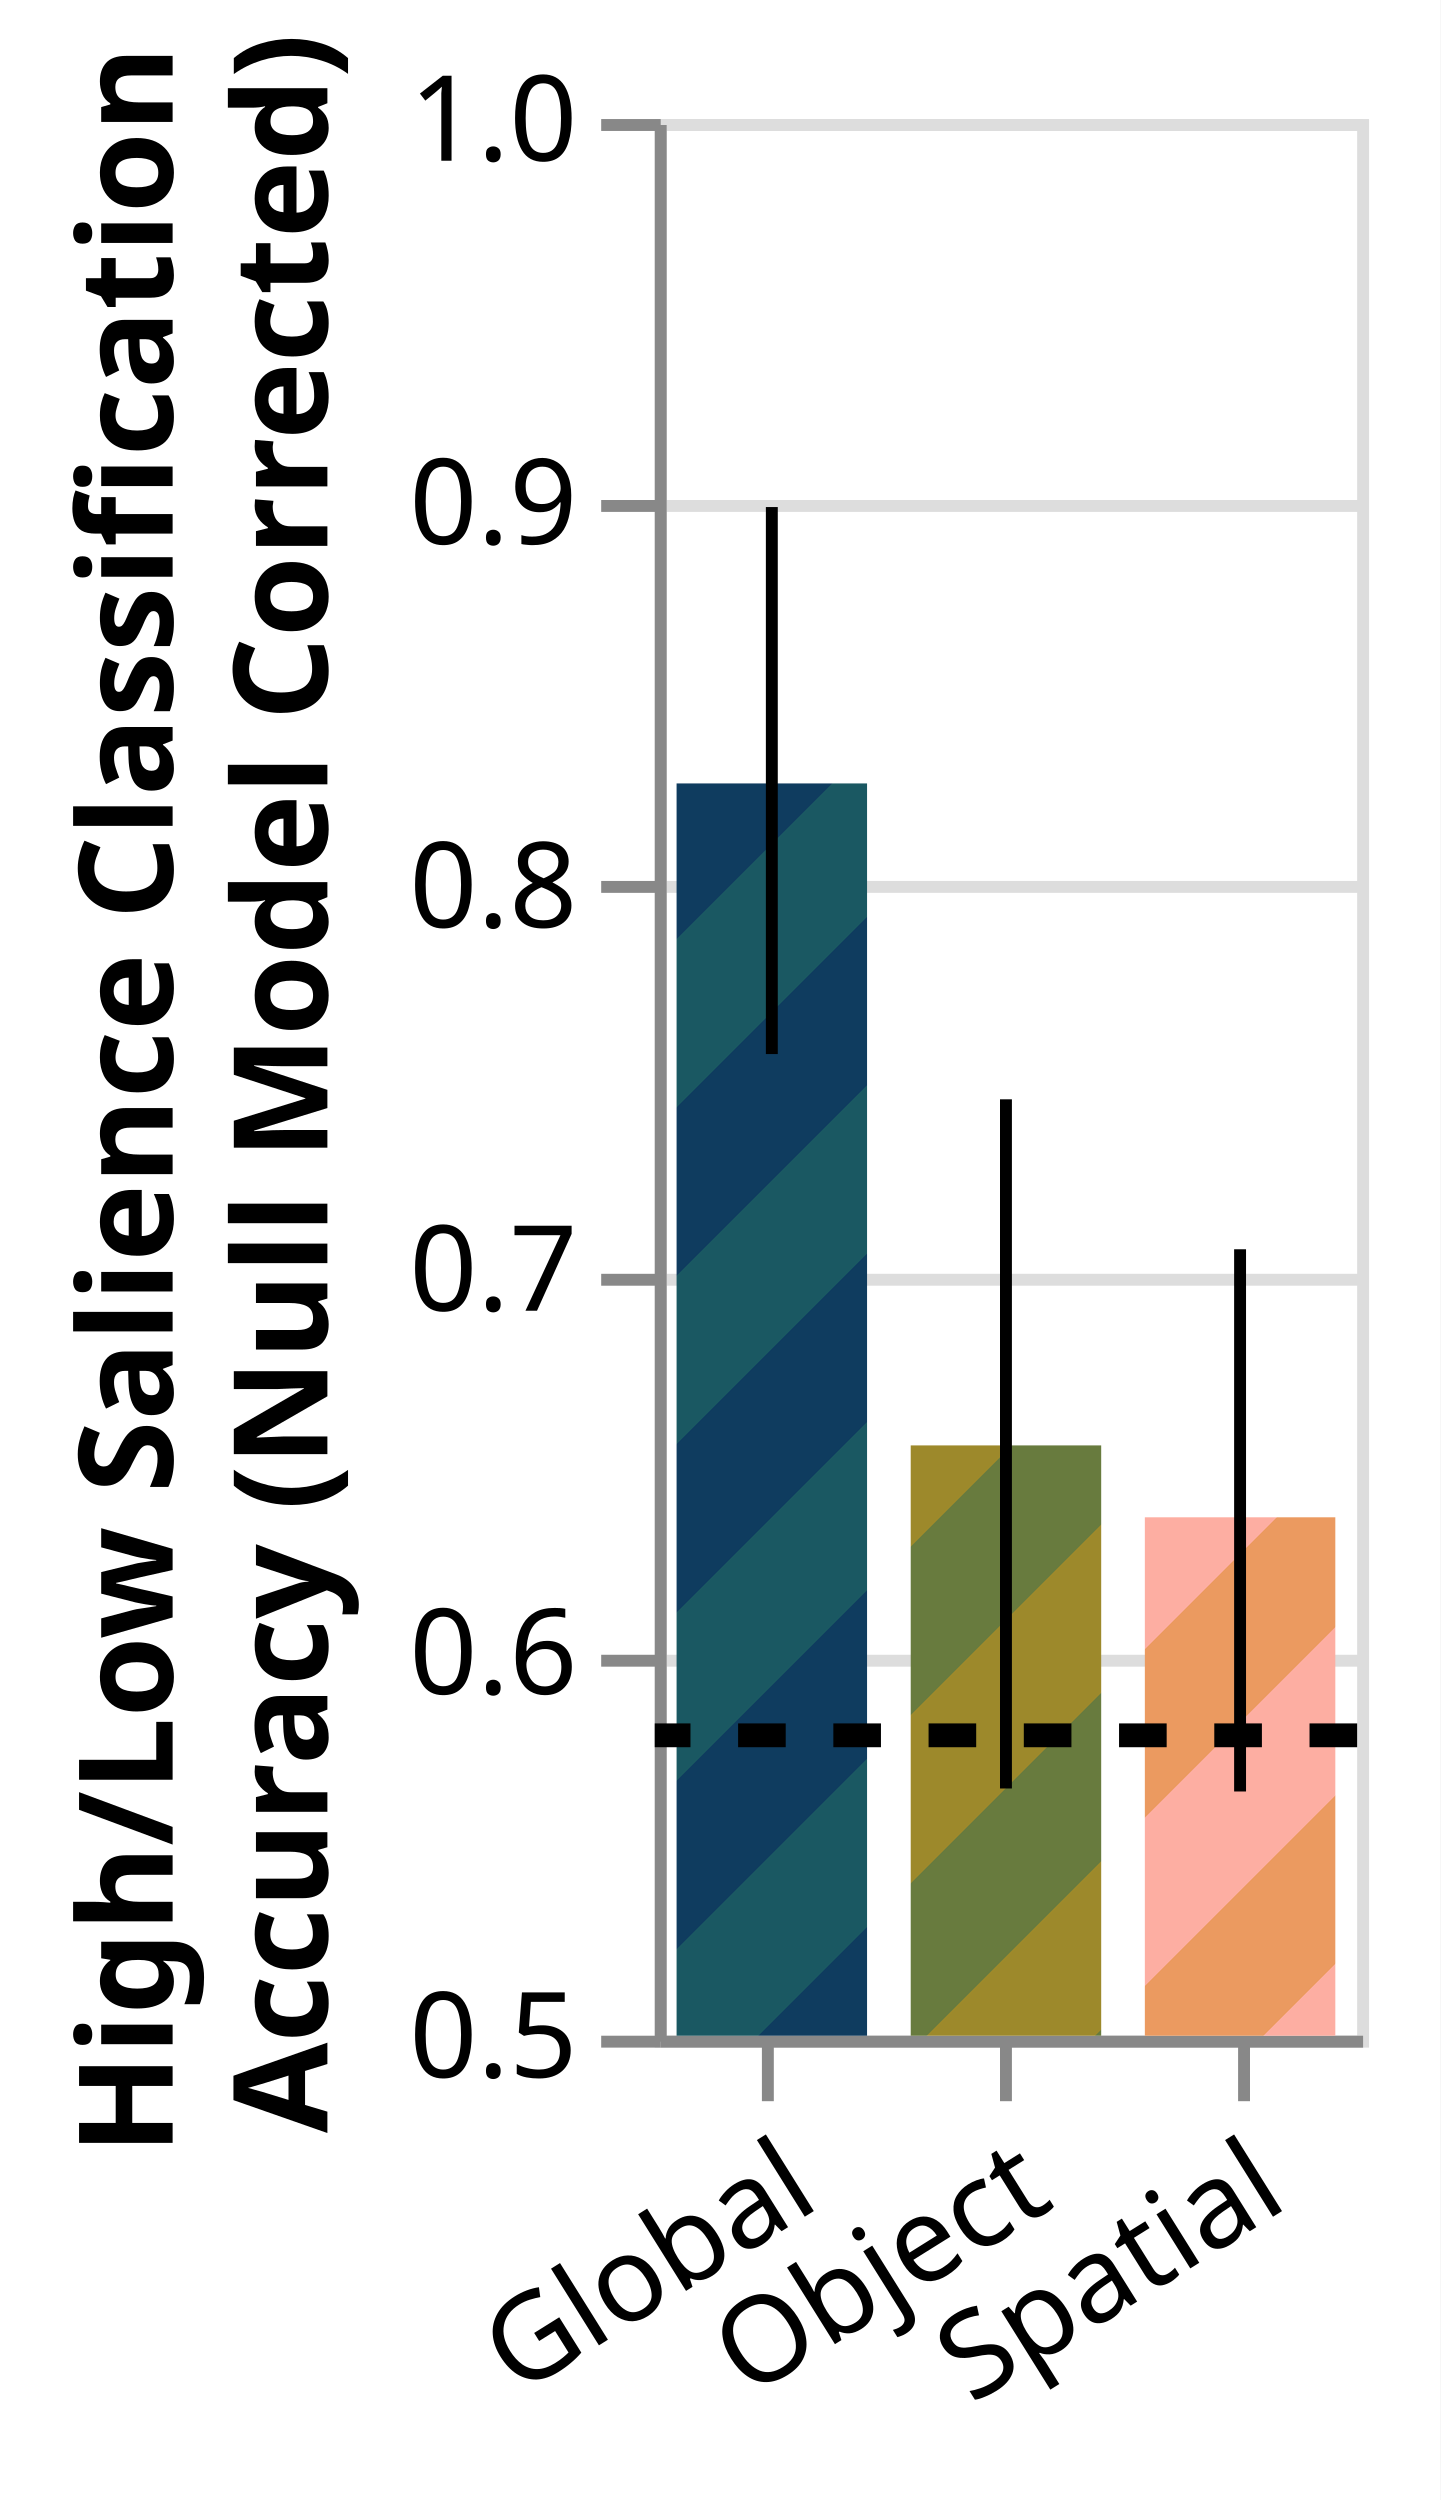
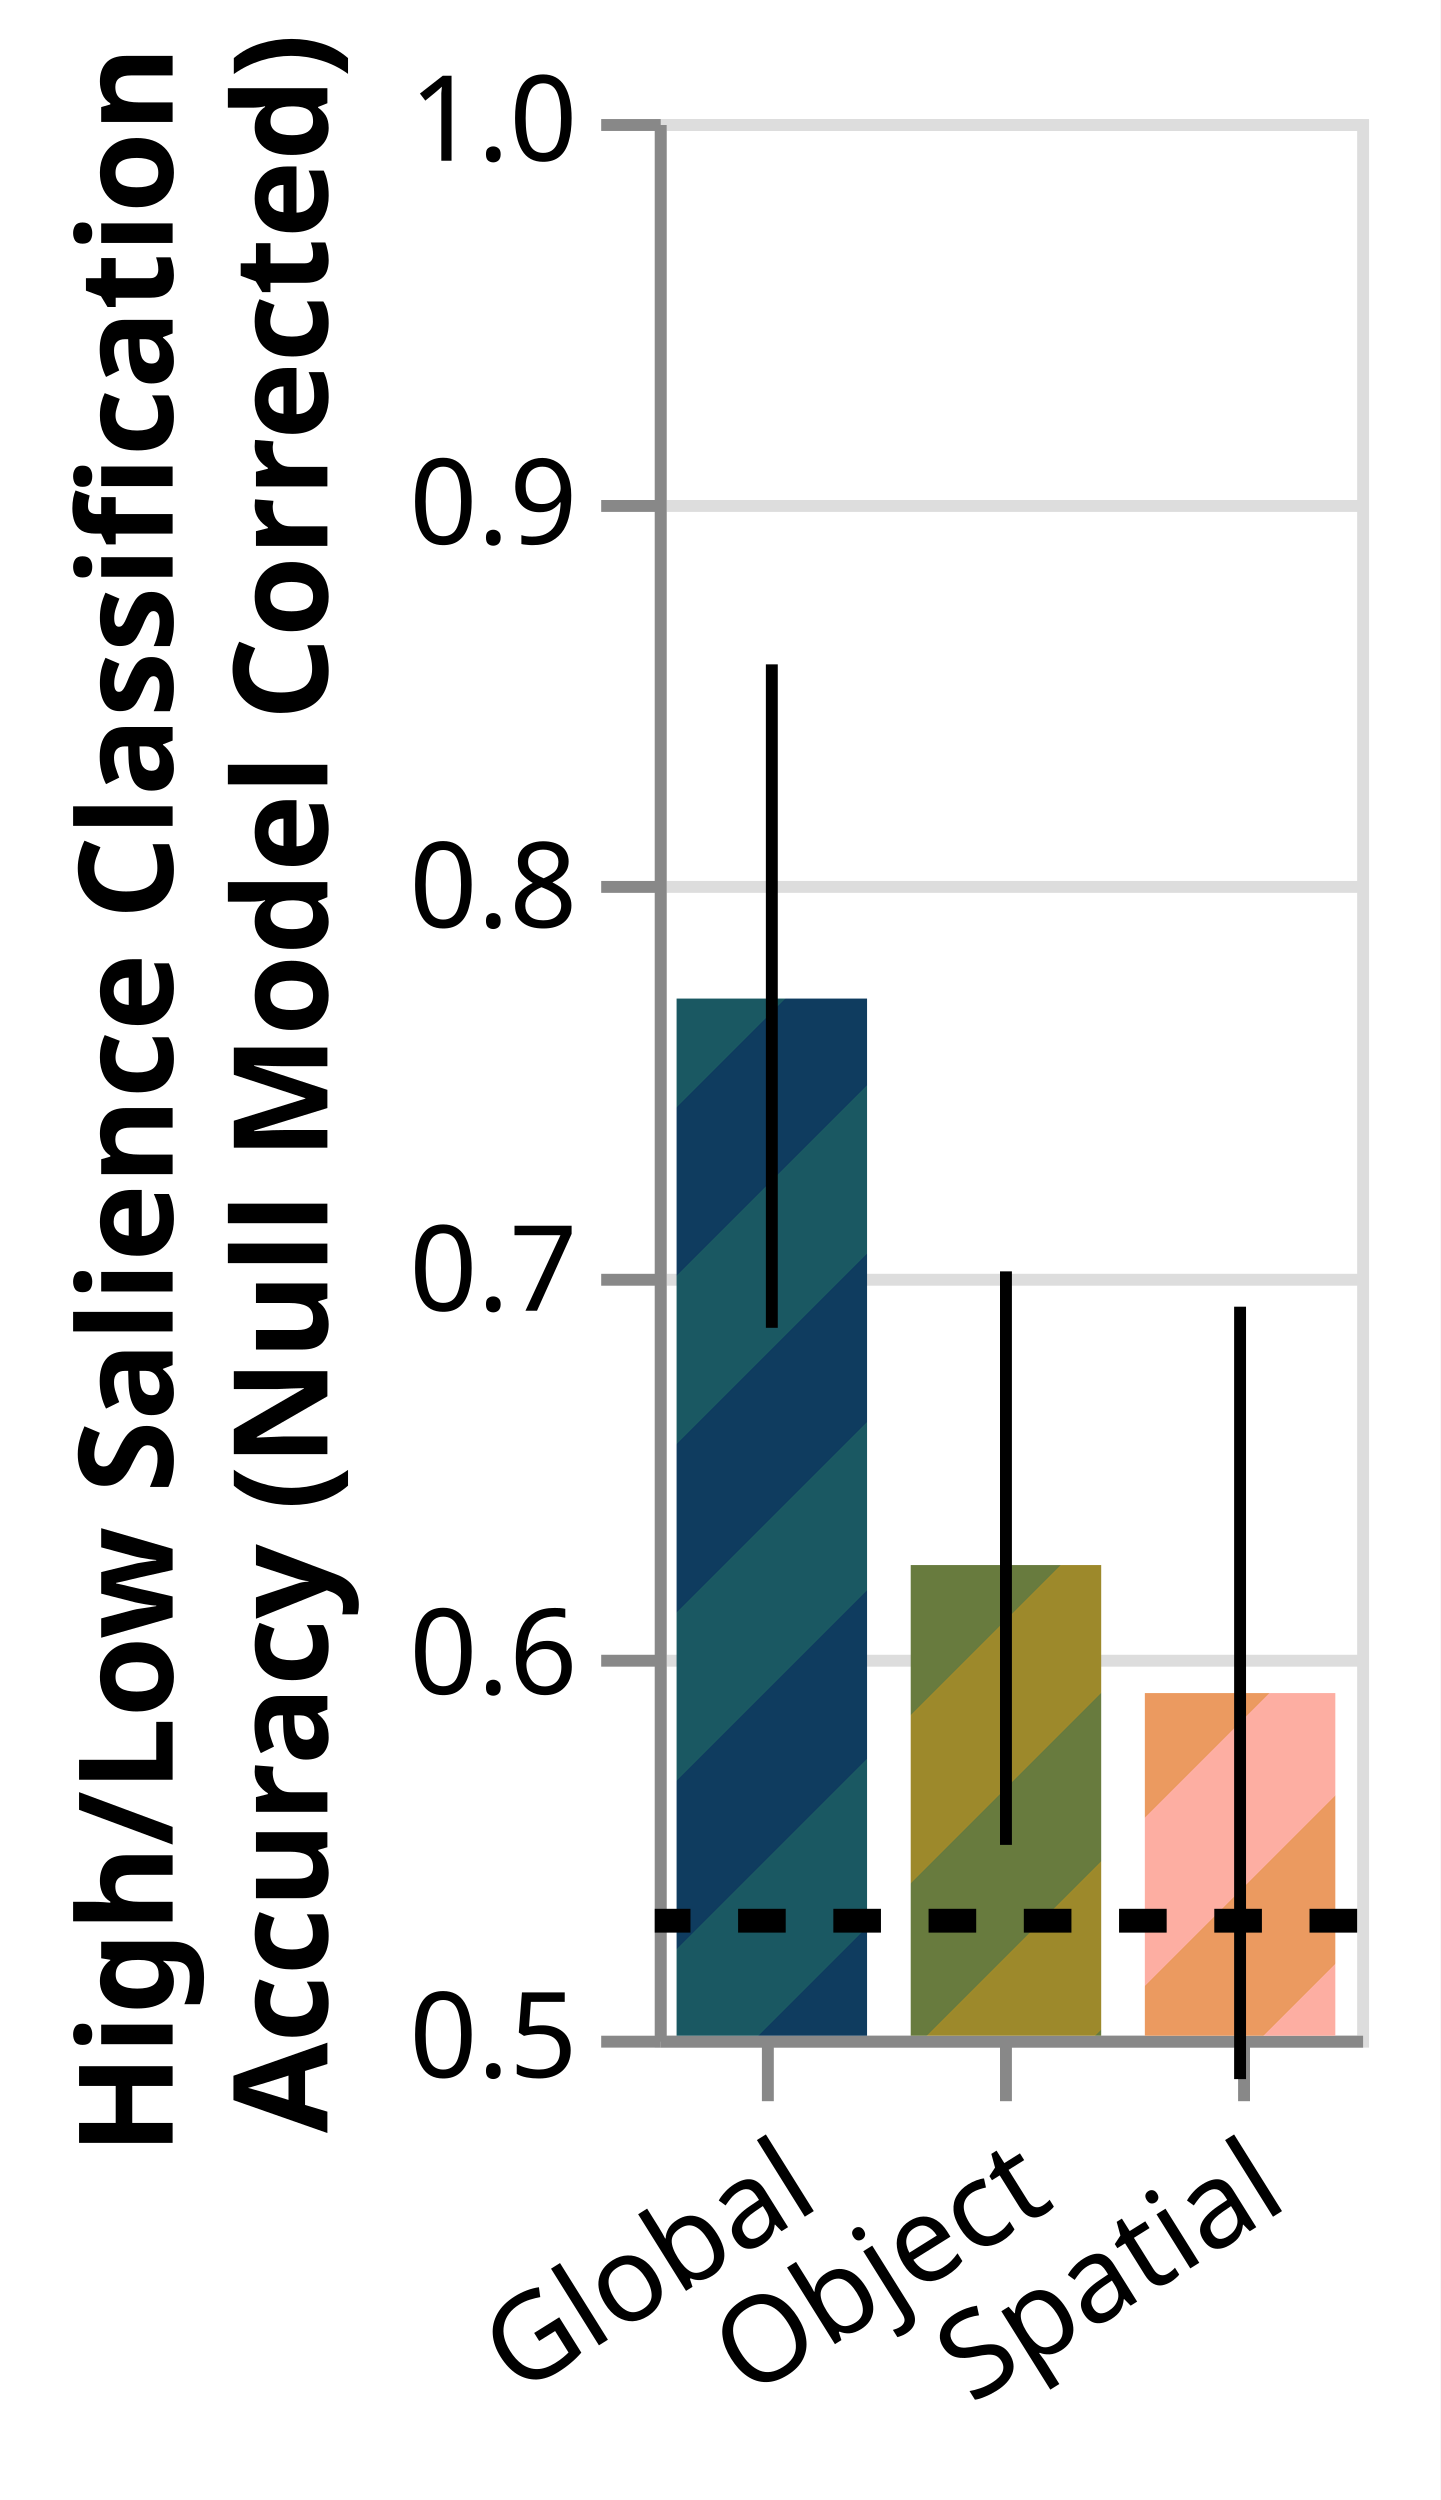
<svg xmlns="http://www.w3.org/2000/svg" class="marks" width="121" height="210" viewBox="0 0 121 210" version="1.1">
-   <defs>
-     <pattern id="stripe1" x="0" y="0" width="20" height="20" patternUnits="userSpaceOnUse" patternTransform="rotate(45)">
-       <rect x="0" y="0" width="10" height="20" style="stroke:none;         fill:#0F3C5F;" />
-       <rect x="10" y="0" width="10" height="20" style="stroke:none;         fill:#1A5862;" />
-     </pattern>
-     <pattern id="stripe2" x="0" y="0" width="20" height="20" patternUnits="userSpaceOnUse" patternTransform="rotate(45)">
-       <rect x="0" y="0" width="10" height="20" style="stroke:none;         fill:#687B3E;" />
-       <rect x="10" y="0" width="10" height="20" style="stroke:none;         fill:#9D892B;" />
-     </pattern>
-     <pattern id="stipre3" x="0" y="0" width="20" height="20" patternUnits="userSpaceOnUse" patternTransform="rotate(45)">
-       <rect x="0" y="0" width="10" height="20" style="stroke:none;         fill:#EB9A60;" />
-       <rect x="10" y="0" width="10" height="20" style="stroke:none;         fill:#FDAEA2;" />
-     </pattern>
-   </defs>
  <defs>
    <pattern id="stripe1" x="0" y="0" width="20" height="20" patternUnits="userSpaceOnUse" patternTransform="rotate(45)">
      <rect x="0" y="0" width="10" height="20" style="stroke:none;         fill:#0F3C5F;" />
      <rect x="10" y="0" width="10" height="20" style="stroke:none;         fill:#1A5862;" />
    </pattern>
    <pattern id="stripe2" x="0" y="0" width="20" height="20" patternUnits="userSpaceOnUse" patternTransform="rotate(45)">
      <rect x="0" y="0" width="10" height="20" style="stroke:none;         fill:#687B3E;" />
      <rect x="10" y="0" width="10" height="20" style="stroke:none;         fill:#9D892B;" />
    </pattern>
    <pattern id="stipre3" x="0" y="0" width="20" height="20" patternUnits="userSpaceOnUse" patternTransform="rotate(45)">
      <rect x="0" y="0" width="10" height="20" style="stroke:none;         fill:#EB9A60;" />
      <rect x="10" y="0" width="10" height="20" style="stroke:none;         fill:#FDAEA2;" />
    </pattern>
  </defs>
  <rect width="121" height="210" fill="white" />
  <g fill="none" stroke-miterlimit="10" transform="translate(55,10)">
    <g class="mark-group role-frame root" role="graphics-object" aria-roledescription="group mark container">
      <g transform="translate(0,0)">
        <path class="background" aria-hidden="true" d="M0.5,0.5h59v161h-59Z" stroke="#ddd" />
        <g>
          <g class="mark-group role-axis" aria-hidden="true">
            <g transform="translate(0.5,0.5)">
              <path class="background" aria-hidden="true" d="M0,0h0v0h0Z" pointer-events="none" />
              <g>
                <g class="mark-rule role-axis-grid" pointer-events="none">
                  <line transform="translate(0,161)" x2="59" y2="0" stroke="#ddd" stroke-width="1" opacity="1" />
                  <line transform="translate(0,129)" x2="59" y2="0" stroke="#ddd" stroke-width="1" opacity="1" />
                  <line transform="translate(0,97)" x2="59" y2="0" stroke="#ddd" stroke-width="1" opacity="1" />
                  <line transform="translate(0,64)" x2="59" y2="0" stroke="#ddd" stroke-width="1" opacity="1" />
                  <line transform="translate(0,32)" x2="59" y2="0" stroke="#ddd" stroke-width="1" opacity="1" />
                  <line transform="translate(0,0)" x2="59" y2="0" stroke="#ddd" stroke-width="1" opacity="1" />
                </g>
              </g>
              <path class="foreground" aria-hidden="true" d="" pointer-events="none" display="none" />
            </g>
          </g>
          <g class="mark-group role-axis" role="graphics-symbol" aria-roledescription="axis" aria-label="X-axis for a discrete scale with 3 values: global, object, spatial">
            <g transform="translate(0.5,161.5)">
              <path class="background" aria-hidden="true" d="M0,0h0v0h0Z" pointer-events="none" />
              <g>
                <g class="mark-rule role-axis-tick" pointer-events="none">
                  <line transform="translate(9,0)" x2="0" y2="5" stroke="#888" stroke-width="1" opacity="1" />
                  <line transform="translate(29,0)" x2="0" y2="5" stroke="#888" stroke-width="1" opacity="1" />
                  <line transform="translate(49,0)" x2="0" y2="5" stroke="#888" stroke-width="1" opacity="1" />
                </g>
                <g class="mark-text role-axis-label" pointer-events="none">
                  <text text-anchor="end" transform="translate(9.333333,7) rotate(328) translate(0,8)" font-family="sans-serif" font-size="10px" fill="#000" opacity="1">Global</text>
                  <text text-anchor="end" transform="translate(29,7) rotate(328) translate(0,8)" font-family="sans-serif" font-size="10px" fill="#000" opacity="1">Object</text>
                  <text text-anchor="end" transform="translate(48.66667,7) rotate(328) translate(0,8)" font-family="sans-serif" font-size="10px" fill="#000" opacity="1">Spatial</text>
                </g>
                <g class="mark-rule role-axis-domain" pointer-events="none">
                  <line transform="translate(0,0)" x2="59" y2="0" stroke="#888" stroke-width="1" opacity="1" />
                </g>
              </g>
              <path class="foreground" aria-hidden="true" d="" pointer-events="none" display="none" />
            </g>
          </g>
          <g class="mark-group role-axis" role="graphics-symbol" aria-roledescription="axis" aria-label="Y-axis titled 'High/Low Salience Classification Accuracy (Null Model Corrected)' for a linear scale with values from 0.5 to 1.0">
            <g transform="translate(0.5,0.5)">
              <path class="background" aria-hidden="true" d="M0,0h0v0h0Z" pointer-events="none" />
              <g>
                <g class="mark-rule role-axis-tick" pointer-events="none">
                  <line transform="translate(0,161)" x2="-5" y2="0" stroke="#888" stroke-width="1" opacity="1" />
                  <line transform="translate(0,129)" x2="-5" y2="0" stroke="#888" stroke-width="1" opacity="1" />
                  <line transform="translate(0,97)" x2="-5" y2="0" stroke="#888" stroke-width="1" opacity="1" />
                  <line transform="translate(0,64)" x2="-5" y2="0" stroke="#888" stroke-width="1" opacity="1" />
                  <line transform="translate(0,32)" x2="-5" y2="0" stroke="#888" stroke-width="1" opacity="1" />
                  <line transform="translate(0,0)" x2="-5" y2="0" stroke="#888" stroke-width="1" opacity="1" />
                </g>
                <g class="mark-text role-axis-label" pointer-events="none">
                  <text text-anchor="end" transform="translate(-7,164)" font-family="sans-serif" font-size="10px" fill="#000" opacity="1">0.5</text>
                  <text text-anchor="end" transform="translate(-7,131.8)" font-family="sans-serif" font-size="10px" fill="#000" opacity="1">0.6</text>
                  <text text-anchor="end" transform="translate(-7,99.6)" font-family="sans-serif" font-size="10px" fill="#000" opacity="1">0.7</text>
                  <text text-anchor="end" transform="translate(-7,67.4)" font-family="sans-serif" font-size="10px" fill="#000" opacity="1">0.8</text>
                  <text text-anchor="end" transform="translate(-7,35.2)" font-family="sans-serif" font-size="10px" fill="#000" opacity="1">0.9</text>
                  <text text-anchor="end" transform="translate(-7,3)" font-family="sans-serif" font-size="10px" fill="#000" opacity="1">1.0</text>
                </g>
                <g class="mark-rule role-axis-domain" pointer-events="none">
                  <line transform="translate(0,161)" x2="0" y2="-161" stroke="#888" stroke-width="1" opacity="1" />
                </g>
                <g class="mark-text role-axis-title" pointer-events="none">
                  <text text-anchor="middle" transform="translate(-39,80.5) rotate(-90) translate(0,-2)" font-family="sans-serif" font-size="11px" font-weight="bold" fill="#000" opacity="1">
                    <tspan>High/Low Salience Classification</tspan>
                    <tspan x="0" dy="13">Accuracy (Null Model Corrected)</tspan>
                  </text>
                </g>
              </g>
              <path class="foreground" aria-hidden="true" d="" pointer-events="none" display="none" />
            </g>
          </g>
          <g class="mark-rect role-mark layer_0_marks" role="graphics-object" aria-roledescription="rect mark container">
-             <path aria-label=": global; condition: global; High/Low Salience Classification, Accuracy (Null Model Corrected): 0.826683654319" role="graphics-symbol" aria-roledescription="bar" d="M1.833,55.808h16v105.192h-16Z" fill="url(#stripe1)" />
-             <path aria-label=": object; condition: object; High/Low Salience Classification, Accuracy (Null Model Corrected): 0.653994651619" role="graphics-symbol" aria-roledescription="bar" d="M21.5,111.414h16v49.586h-16Z" fill="url(#stripe2)" />
-             <path aria-label=": spatial; condition: spatial; High/Low Salience Classification, Accuracy (Null Model Corrected): 0.635240406512" role="graphics-symbol" aria-roledescription="bar" d="M41.167,117.453h16v43.547h-16Z" fill="url(#stipre3)" />
+             <path aria-label=": spatial; condition: spatial; High/Low Salience Classification, Accuracy (Null Model Corrected): 0.589382830971" role="graphics-symbol" aria-roledescription="bar" d="M41.167,132.219h16v28.781h-16Z" fill="url(#stipre3)" />
+             <path aria-label=": global; condition: global; High/Low Salience Classification, Accuracy (Null Model Corrected): 0.770557483087" role="graphics-symbol" aria-roledescription="bar" d="M1.833,73.88h16v87.12h-16Z" fill="url(#stripe1)" />
+             <path aria-label=": object; condition: object; High/Low Salience Classification, Accuracy (Null Model Corrected): 0.622780416687" role="graphics-symbol" aria-roledescription="bar" d="M21.5,121.465h16v39.535h-16Z" fill="url(#stripe2)" />
          </g>
          <g class="mark-rule role-mark layer_1_marks" role="graphics-object" aria-roledescription="rule mark container">
-             <line aria-label=": global; upper_lower: 0.898779455342; upper: 0.898779455342; lower: 0.756082111978" role="graphics-symbol" aria-roledescription="errorbar" transform="translate(9.833333,78.54156)" x2="0" y2="-45.949" stroke="black" />
-             <line aria-label=": object; upper_lower: 0.744279266801; upper: 0.744279266801; lower: 0.564495785998" role="graphics-symbol" aria-roledescription="errorbar" transform="translate(29.5,140.2324)" x2="0" y2="-57.89" stroke="black" />
-             <line aria-label=": spatial; upper_lower: 0.705160626748; upper: 0.705160626748; lower: 0.56371319939" role="graphics-symbol" aria-roledescription="errorbar" transform="translate(49.16667,140.4843)" x2="0" y2="-45.546" stroke="black" />
+             <line aria-label=": spatial; upper_lower: 0.690179363586; upper: 0.690179363586; lower: 0.488675971126" role="graphics-symbol" aria-roledescription="errorbar" transform="translate(49.16667,164.6463)" x2="0" y2="-64.884" stroke="black" />
+             <line aria-label=": global; upper_lower: 0.857747246941; upper: 0.857747246941; lower: 0.684668788779" role="graphics-symbol" aria-roledescription="errorbar" transform="translate(9.833333,101.5367)" x2="0" y2="-55.731" stroke="black" />
+             <line aria-label=": object; upper_lower: 0.699397140739; upper: 0.699397140739; lower: 0.549780857218" role="graphics-symbol" aria-roledescription="errorbar" transform="translate(29.5,144.9706)" x2="0" y2="-48.176" stroke="black" />
          </g>
          <g class="mark-rule role-mark layer_2_layer_0_marks" role="graphics-symbol" aria-roledescription="rule mark container">
-             <line transform="translate(59,135.7665)" x2="-59" y2="0" stroke="black" stroke-width="2" stroke-dasharray="4,4" />
+             <line transform="translate(59,151.34)" x2="-59" y2="0" stroke="black" stroke-width="2" stroke-dasharray="4,4" />
          </g>
        </g>
        <path class="foreground" aria-hidden="true" d="" display="none" />
      </g>
    </g>
  </g>
</svg>
